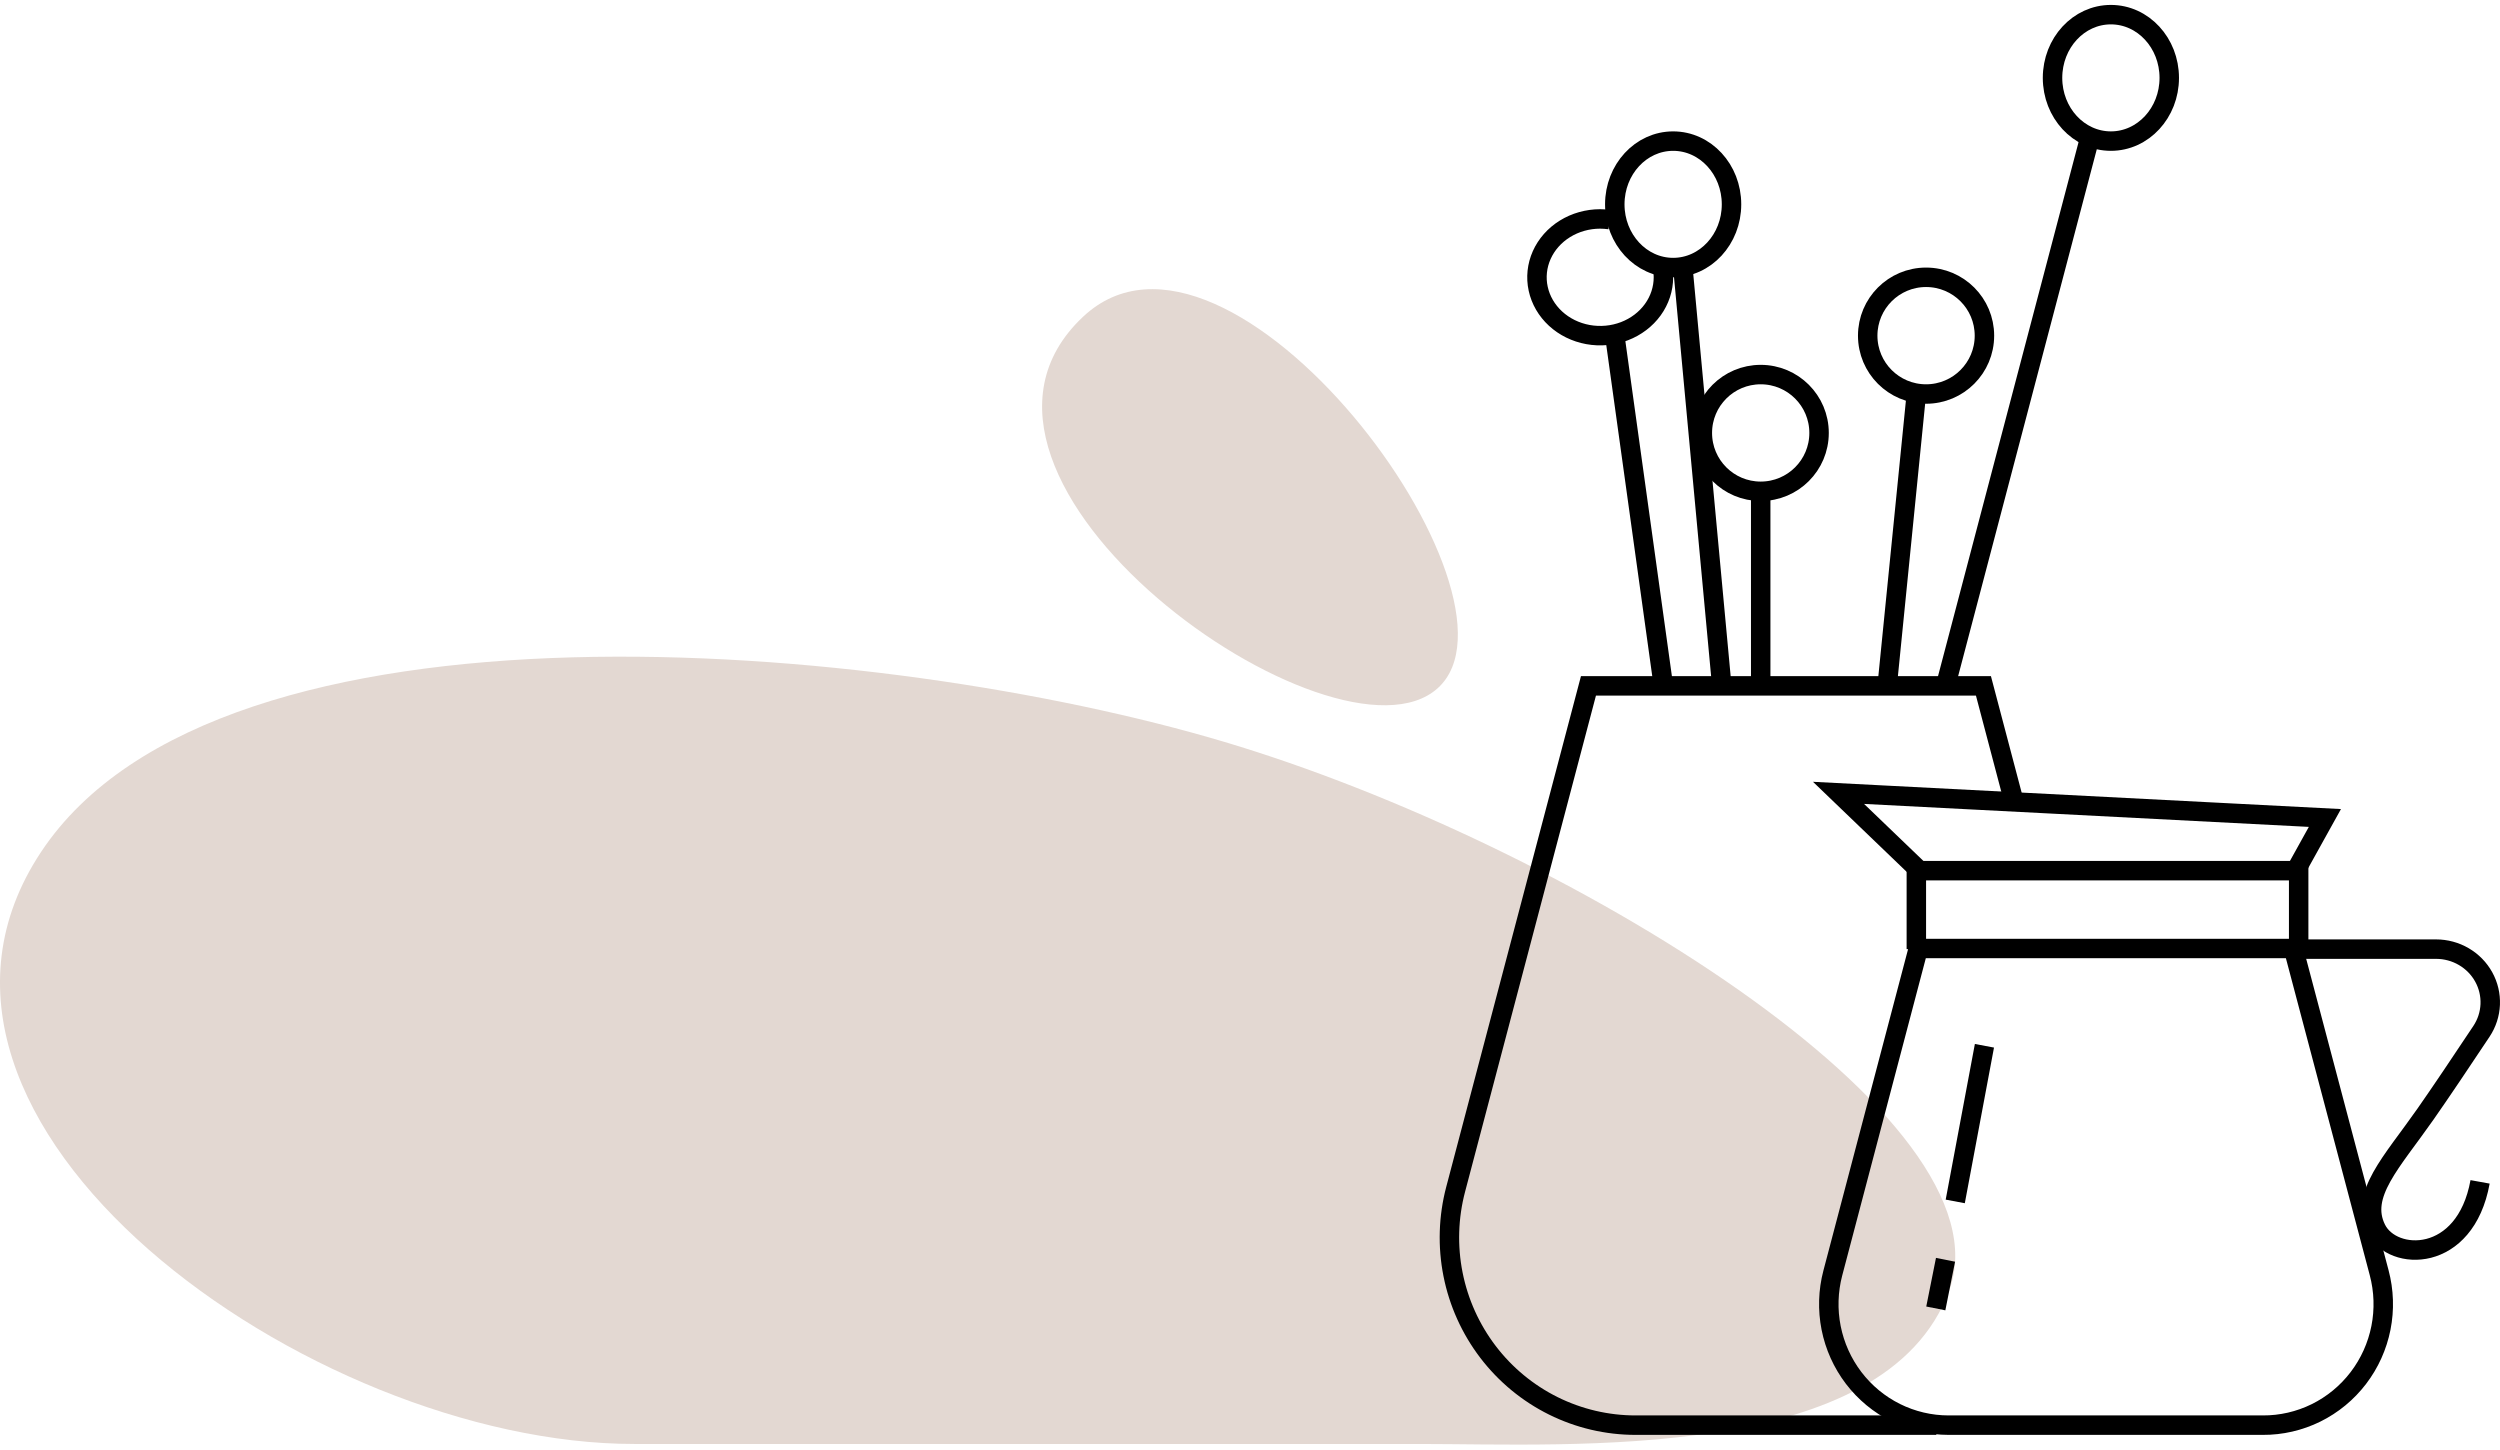
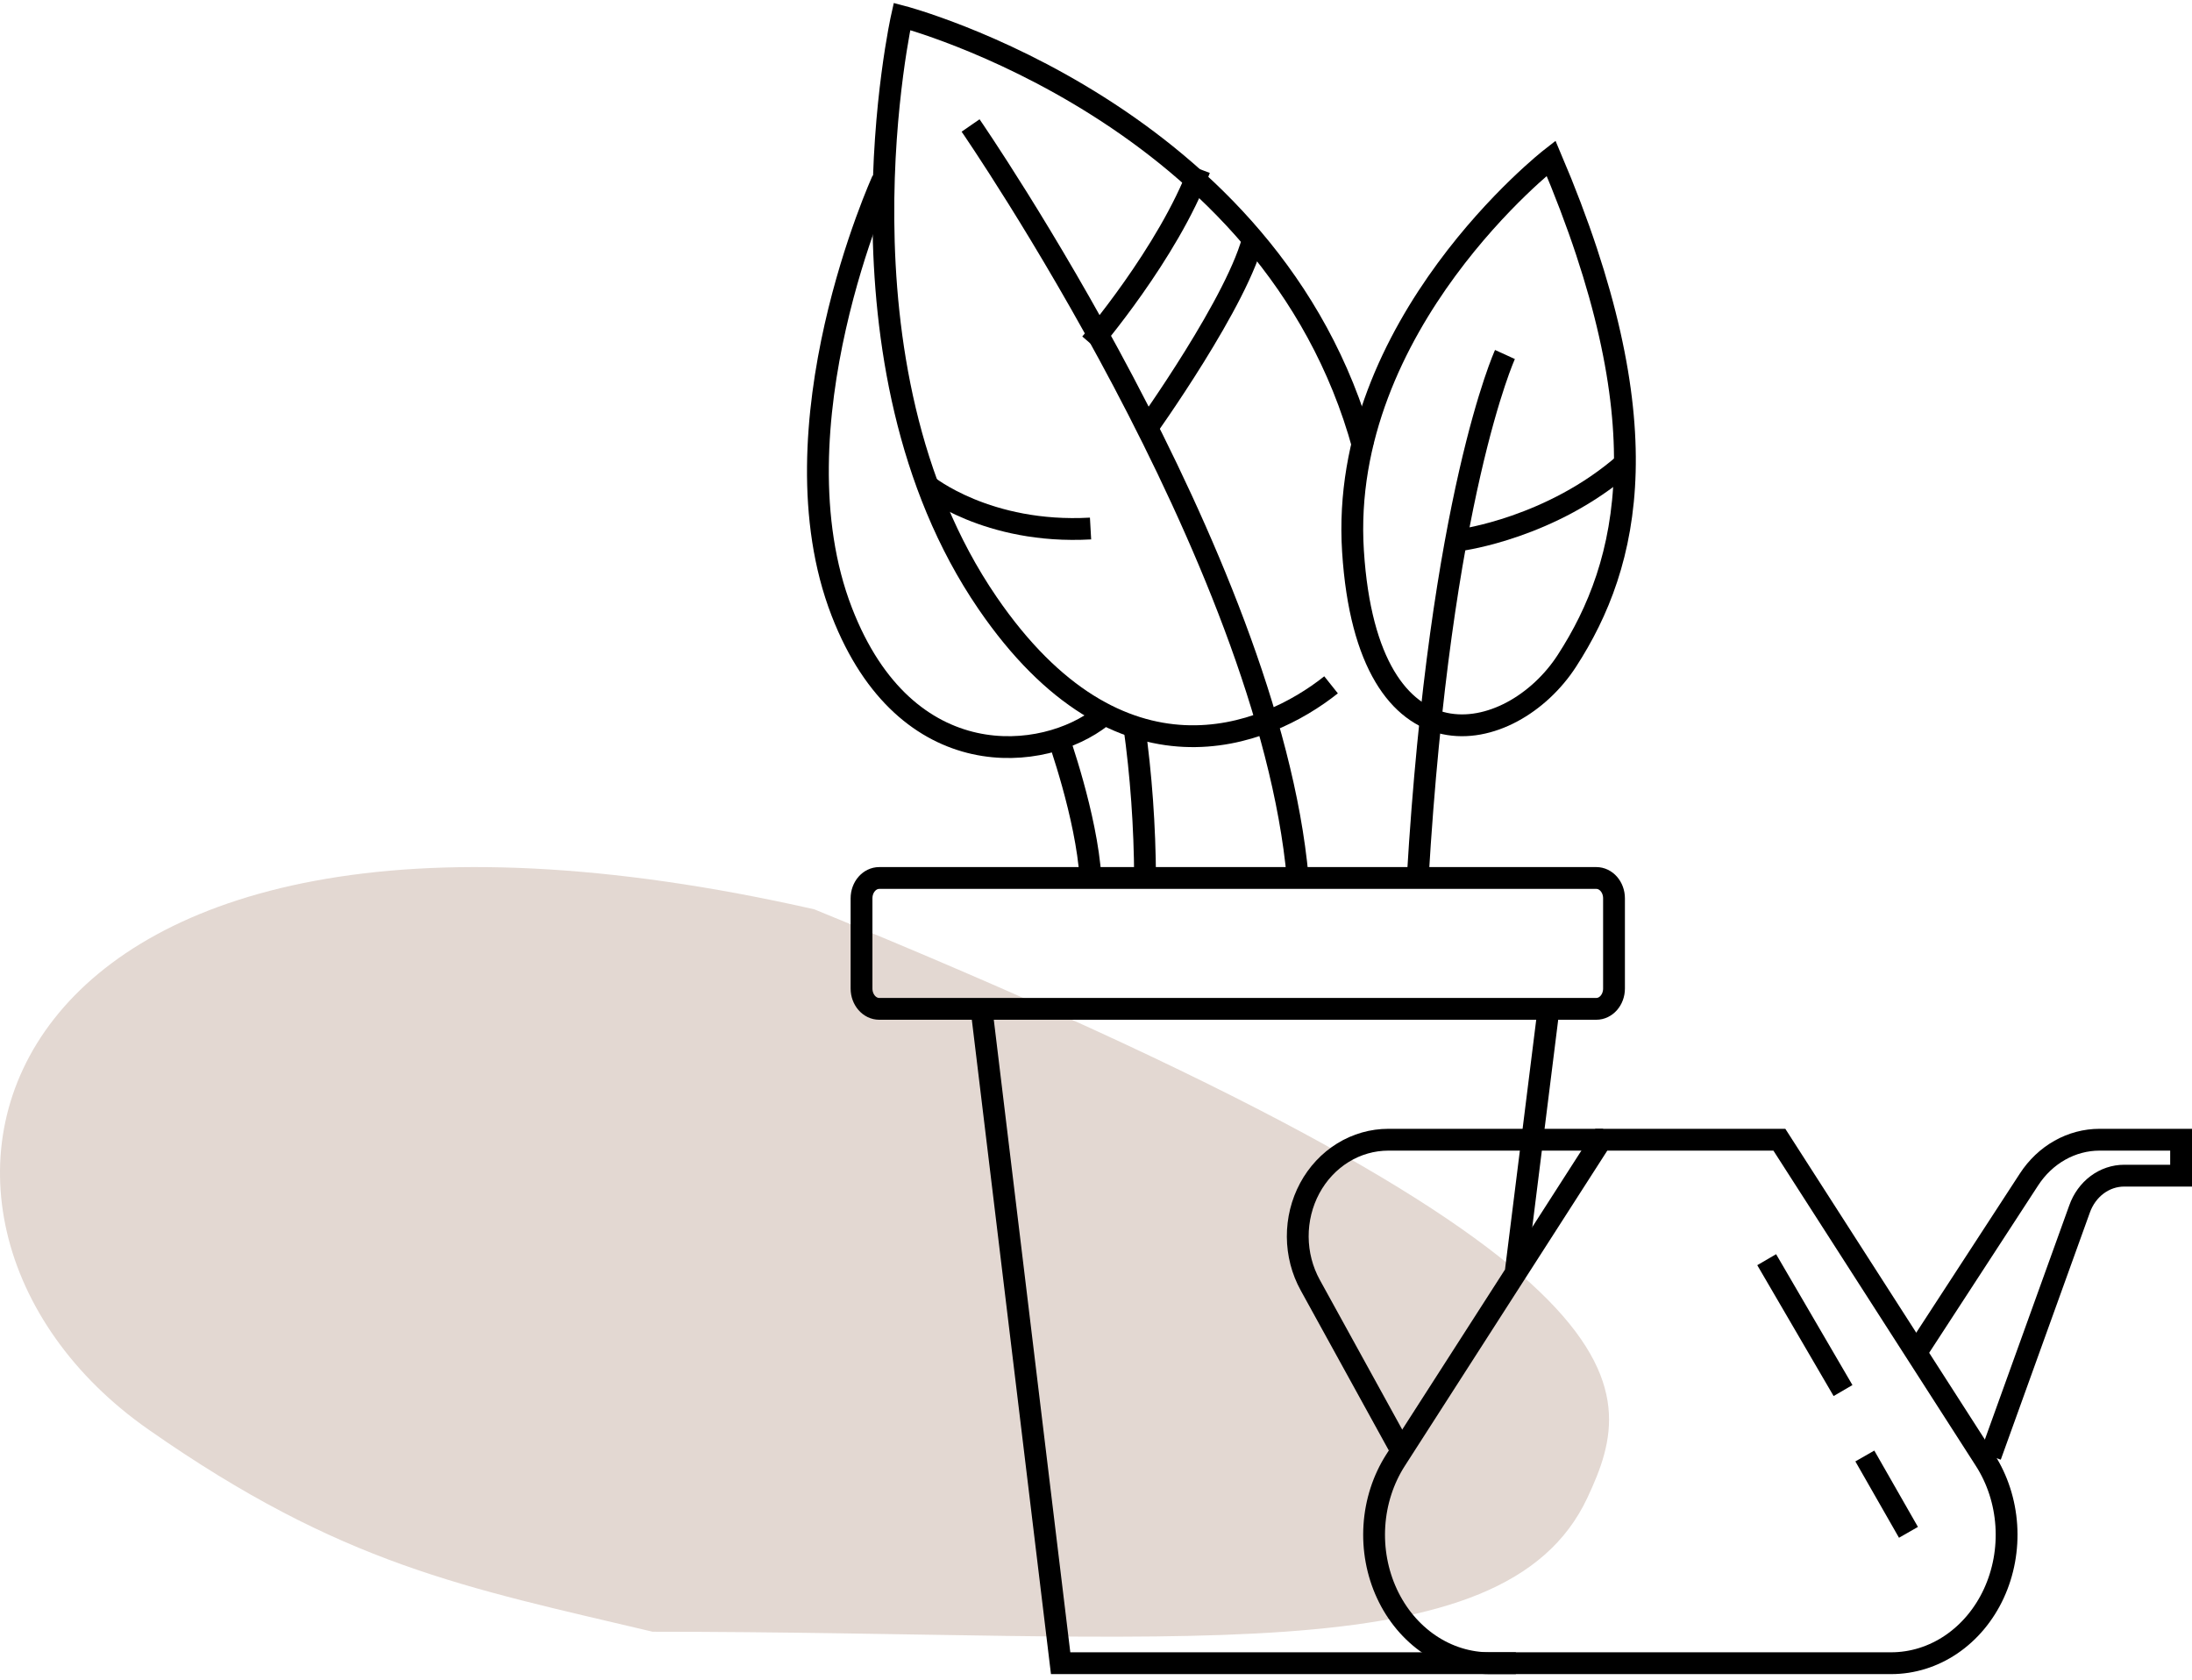
- <svg xmlns="http://www.w3.org/2000/svg" width="257" height="149" viewBox="0 0 257 149" fill="none">
-   <path d="M65.204 148.44C31.853 148.44 -14.221 115.441 4.21 87.598C22.64 59.755 90.846 65.824 125.862 76.265C160.877 86.706 206.946 114.972 200.367 132.698C193.788 150.425 161.484 148.44 145.931 148.44H65.204Z" fill="#E3D8D2" />
-   <path d="M232.611 146.506H200.314C198.427 146.505 196.565 146.066 194.872 145.224C193.18 144.381 191.702 143.157 190.552 141.647C189.402 140.136 188.611 138.378 188.24 136.51C187.869 134.641 187.929 132.712 188.413 130.87L197.202 97.506H235.76L244.579 130.84C245.07 132.689 245.133 134.628 244.761 136.505C244.389 138.383 243.593 140.148 242.435 141.664C241.277 143.18 239.788 144.406 238.084 145.246C236.38 146.085 234.507 146.517 232.611 146.506V146.506Z" stroke="black" stroke-width="2" stroke-miterlimit="10" />
-   <path d="M197 97.571V89.506H236.303V97.571H250.431C251.434 97.571 252.419 97.838 253.28 98.341C254.142 98.845 254.85 99.567 255.327 100.432C255.805 101.297 256.036 102.273 255.995 103.256C255.955 104.238 255.644 105.192 255.097 106.017C253.008 109.163 250.781 112.474 249.325 114.552C245.856 119.515 242.539 122.811 244.278 126.331C245.94 129.695 253.427 129.912 254.952 121.496" stroke="black" stroke-width="2" stroke-miterlimit="10" />
-   <path d="M197.325 89.506L189 81.506L239 84.088L235.993 89.506" stroke="black" stroke-width="2" stroke-miterlimit="10" />
-   <path d="M200 129.506L199 134.506" stroke="black" stroke-width="2" stroke-miterlimit="10" />
-   <path d="M204 107.506L201 123.506" stroke="black" stroke-width="2" stroke-miterlimit="10" />
-   <path d="M199.055 146.506H168.135C165.203 146.506 162.31 145.827 159.68 144.521C157.05 143.215 154.753 141.318 152.966 138.975C151.179 136.632 149.949 133.906 149.373 131.008C148.797 128.11 148.889 125.117 149.642 122.261L163.294 70.506H203.897L207 82.268" stroke="black" stroke-width="2" stroke-miterlimit="10" />
-   <path d="M217 14.506C220.314 14.506 223 11.596 223 8.006C223 4.416 220.314 1.506 217 1.506C213.686 1.506 211 4.416 211 8.006C211 11.596 213.686 14.506 217 14.506Z" stroke="black" stroke-width="2" stroke-miterlimit="10" />
-   <path d="M215 13.506L200 70.506" stroke="black" stroke-width="2" stroke-miterlimit="10" />
-   <path d="M198 40.506C201.314 40.506 204 37.82 204 34.506C204 31.192 201.314 28.506 198 28.506C194.686 28.506 192 31.192 192 34.506C192 37.82 194.686 40.506 198 40.506Z" stroke="black" stroke-width="2" stroke-miterlimit="10" />
-   <path d="M197 40.506L194 70.506" stroke="black" stroke-width="2" stroke-miterlimit="10" />
-   <path d="M181 50.506C184.314 50.506 187 47.82 187 44.506C187 41.192 184.314 38.506 181 38.506C177.686 38.506 175 41.192 175 44.506C175 47.82 177.686 50.506 181 50.506Z" stroke="black" stroke-width="2" stroke-miterlimit="10" />
-   <path d="M172 27.506C175.314 27.506 178 24.596 178 21.006C178 17.416 175.314 14.506 172 14.506C168.686 14.506 166 17.416 166 21.006C166 24.596 168.686 27.506 172 27.506Z" stroke="black" stroke-width="2" stroke-miterlimit="10" />
-   <path d="M170.86 27.275C170.95 27.68 170.997 28.092 171 28.506C171 29.692 170.619 30.852 169.906 31.838C169.192 32.824 168.178 33.593 166.991 34.048C165.804 34.503 164.498 34.622 163.238 34.392C161.977 34.161 160.819 33.592 159.909 32.754C159 31.916 158.379 30.848 158.127 29.685C157.874 28.523 158.001 27.317 158.49 26.22C158.98 25.123 159.811 24.185 160.878 23.524C161.944 22.863 163.2 22.509 164.484 22.506C164.819 22.508 165.154 22.532 165.485 22.578" stroke="black" stroke-width="2" stroke-miterlimit="10" />
-   <path d="M181 50.506V70.506" stroke="black" stroke-width="2" stroke-miterlimit="10" />
-   <path d="M173 27.506L177 70.506" stroke="black" stroke-width="2" stroke-miterlimit="10" />
-   <path d="M166 34.506L171 70.506" stroke="black" stroke-width="2" stroke-miterlimit="10" />
-   <path d="M111.322 32.578C93.557 49.304 137.327 80.182 147.798 70.746C158.269 61.31 126.364 18.383 111.322 32.578Z" fill="#E3D8D2" />
+ <svg xmlns="http://www.w3.org/2000/svg" width="201" height="154" viewBox="0 0 201 154" fill="none">
+   <path d="M13.614 131.08C-14.23 111.625 -1.957 65.996 74.669 83.38C152.624 115.213 150.395 127.002 145.558 137.339C137.889 153.715 107.669 149.621 59.847 149.621C42.598 145.535 31.382 143.512 13.614 131.08Z" fill="#E3D8D2" />
+   <path d="M139 152.506H97.257L90 92.506" stroke="black" stroke-width="2" stroke-miterlimit="10" />
+   <path d="M142 92.506L139 116.506" stroke="black" stroke-width="2" stroke-miterlimit="10" />
+   <path d="M146.374 80.506H80.626C79.728 80.506 79 81.34 79 82.37V90.643C79 91.672 79.728 92.506 80.626 92.506H146.374C147.272 92.506 148 91.672 148 90.643V82.37C148 81.34 147.272 80.506 146.374 80.506Z" stroke="black" stroke-width="2" stroke-miterlimit="10" />
+   <path d="M89 11.506C89 11.506 116.354 51.134 119 80.506" stroke="black" stroke-width="2" stroke-miterlimit="10" />
+   <path d="M122.054 62.795C116.023 67.602 102.678 73.002 90.555 55.292C75.546 33.362 82.707 1.506 82.707 1.506C82.707 1.506 116.642 10.358 125 40.979" stroke="black" stroke-width="2" stroke-miterlimit="10" />
+   <path d="M100 31.506C100 31.506 107.106 23.225 110 15.506" stroke="black" stroke-width="2" stroke-miterlimit="10" />
+   <path d="M105 39.506C105 39.506 113.724 27.353 115 21.506" stroke="black" stroke-width="2" stroke-miterlimit="10" />
+   <path d="M85 44.506C85 44.506 90.502 48.996 100 48.462" stroke="black" stroke-width="2" stroke-miterlimit="10" />
+   <path d="M80.928 16.506C80.928 16.506 70.616 39.138 77.193 56.109C83.097 71.337 95.811 69.832 101 65.73" stroke="black" stroke-width="2" stroke-miterlimit="10" />
+   <path d="M97 67.506C97 67.506 99.634 74.802 100 80.506" stroke="black" stroke-width="2" stroke-miterlimit="10" />
+   <path d="M104 66.506C104.639 71.06 104.975 75.769 105 80.506" stroke="black" stroke-width="2" stroke-miterlimit="10" />
+   <path d="M142.227 14.506C142.227 14.506 122.73 29.697 124.066 50.553C125.401 71.409 138.596 68.441 143.677 60.599C149.477 51.648 152.516 38.709 142.227 14.506Z" stroke="black" stroke-width="2" stroke-miterlimit="10" />
+   <path d="M138 32.506C138 32.506 132.078 45.469 130 80.506" stroke="black" stroke-width="2" stroke-miterlimit="10" />
+   <path d="M134 49.506C134 49.506 142.263 48.405 149 42.506" stroke="black" stroke-width="2" stroke-miterlimit="10" />
+   <path d="M127.972 133.883L146.837 104.506H163.163L182.028 133.883C183.158 135.644 183.831 137.717 183.972 139.875C184.113 142.034 183.717 144.193 182.827 146.118C181.938 148.042 180.589 149.656 178.929 150.783C177.269 151.91 175.362 152.506 173.417 152.506H136.613C134.666 152.512 132.755 151.921 131.091 150.796C129.426 149.672 128.073 148.058 127.18 146.133C126.286 144.207 125.887 142.045 126.027 139.884C126.167 137.723 126.84 135.646 127.972 133.883V133.883Z" stroke="black" stroke-width="2" stroke-miterlimit="10" />
+   <path d="M147 104.506H127.313C125.848 104.505 124.41 104.915 123.143 105.697C121.875 106.479 120.825 107.604 120.097 108.957C119.37 110.311 118.991 111.846 119 113.406C119.009 114.965 119.405 116.495 120.147 117.839L128.22 132.506" stroke="black" stroke-width="2" stroke-miterlimit="10" />
+   <path d="M176 123.592L186.055 108.149C186.787 107.023 187.756 106.105 188.881 105.471C190.006 104.837 191.253 104.506 192.519 104.506H200V107.802H194.78C193.894 107.801 193.028 108.093 192.298 108.639C191.567 109.186 191.005 109.962 190.687 110.864L182.525 133.506" stroke="black" stroke-width="2" stroke-miterlimit="10" />
+   <path d="M171 133.506L175 140.506" stroke="black" stroke-width="2" stroke-miterlimit="10" />
+   <path d="M162 115.506L169 127.506" stroke="black" stroke-width="2" stroke-miterlimit="10" />
</svg>
